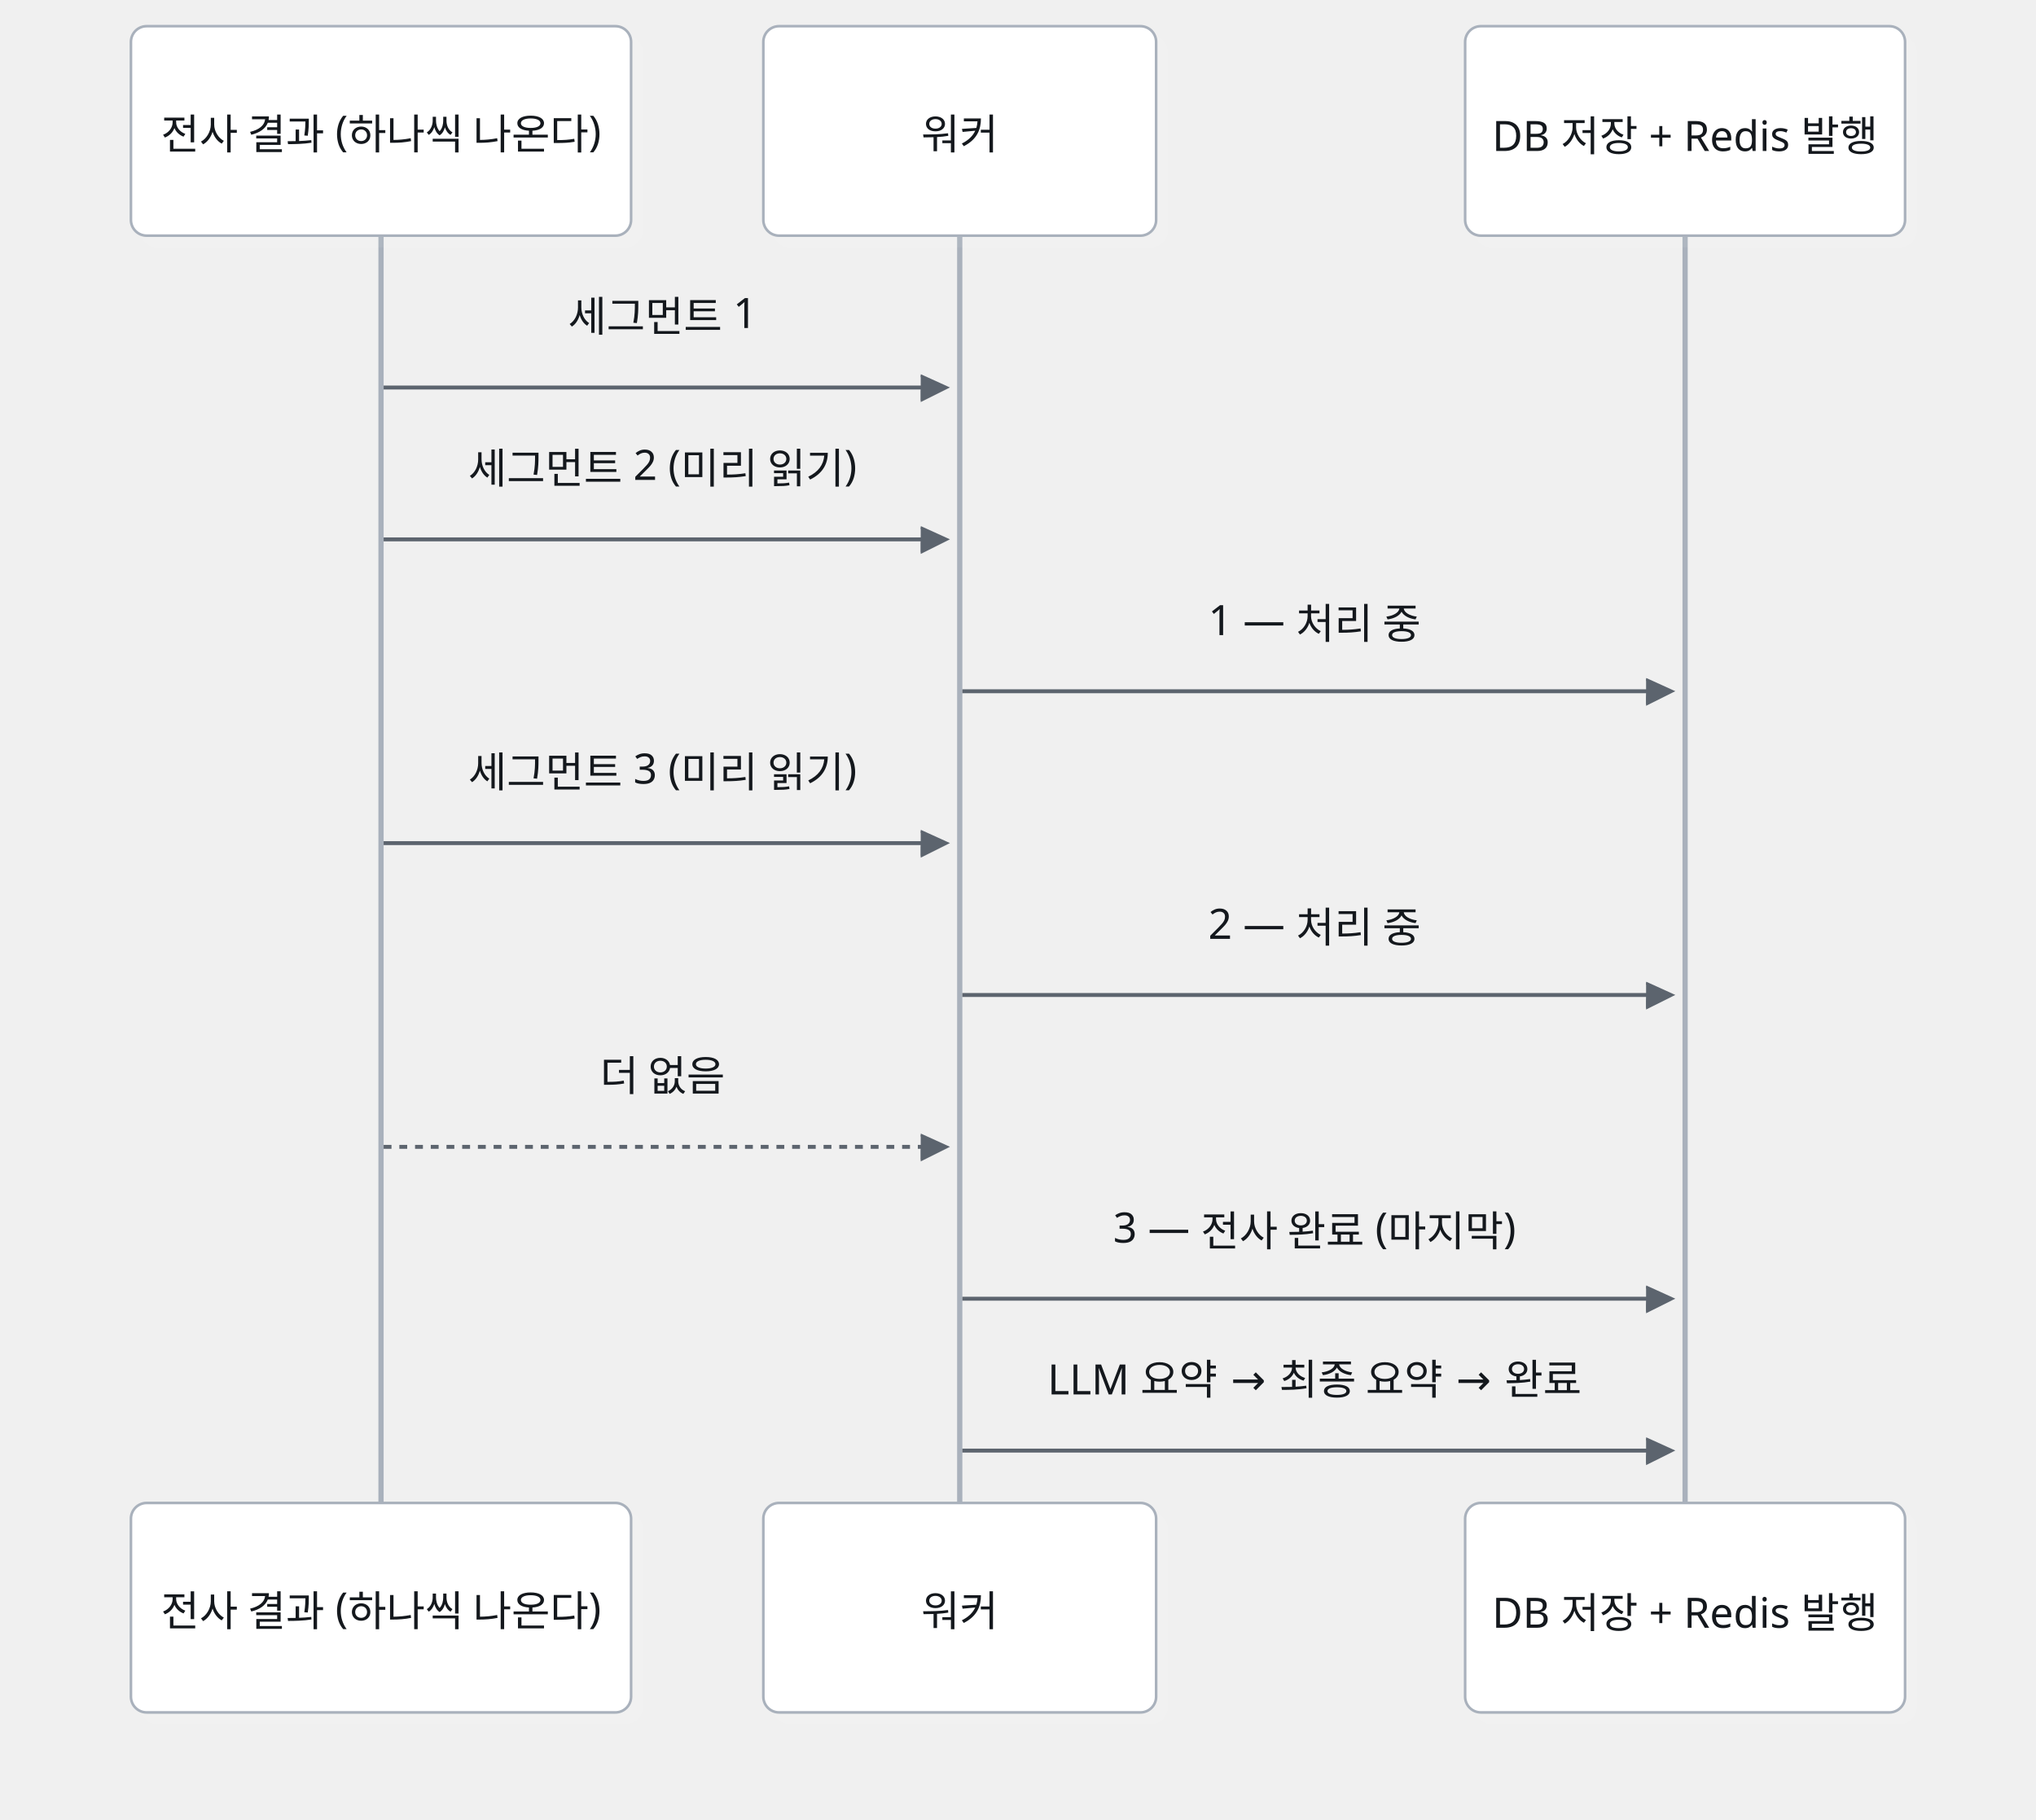
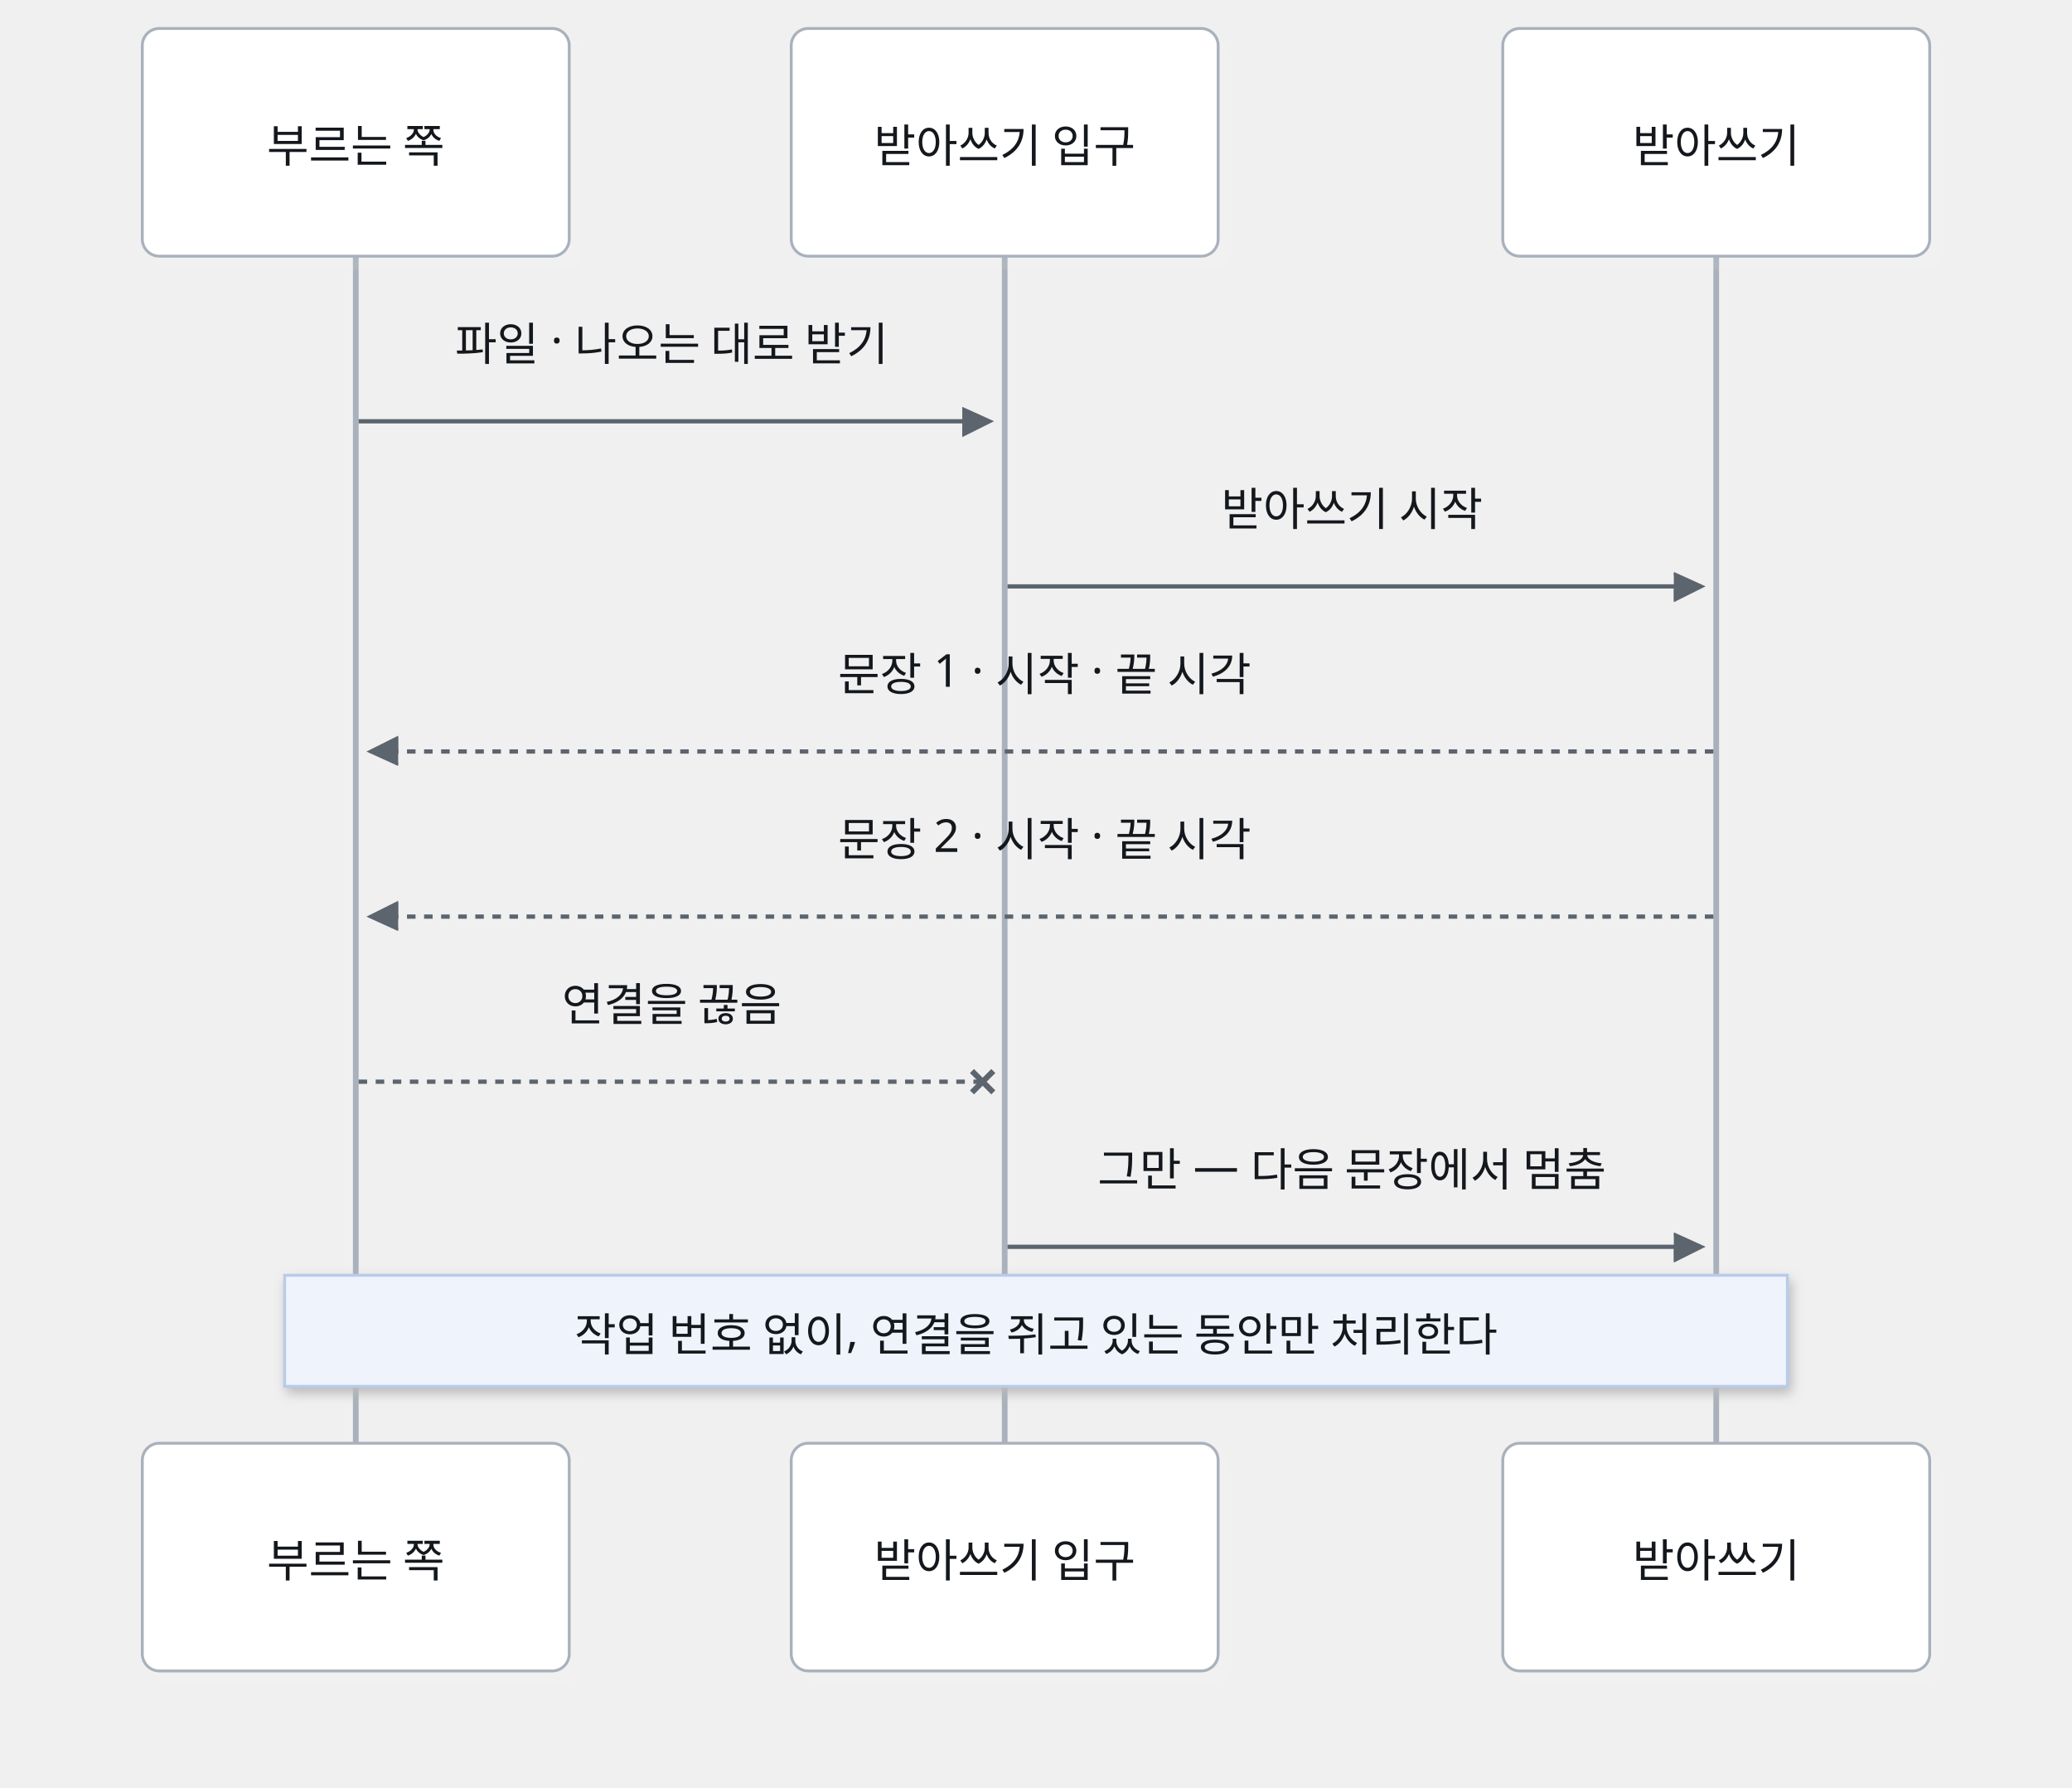
- <svg xmlns="http://www.w3.org/2000/svg" id="batch-transcription-diagram-2-default" width="100%" style="max-width: 777.5px; background-color: transparent;" viewBox="-50 -10 777.5 695" role="graphics-document document" aria-roledescription="sequence">
+ <svg xmlns="http://www.w3.org/2000/svg" id="batch-transcription-diagram-2-default" width="100%" style="max-width: 728px; background-color: transparent;" viewBox="-50 -10 728 628" role="graphics-document document" aria-roledescription="sequence">
  <g>
-     <rect x="509.5" y="564" fill="#eaeaea" stroke="#666" width="168" height="80" name="out" rx="6" ry="6" class="actor actor-bottom" data-look="neo" filter="url(#batch-transcription-diagram-2-default-drop-shadow)" />
-     <text x="593.5" y="604" dominant-baseline="central" alignment-baseline="central" class="actor actor-box" style="text-anchor: middle; font-size: 16px; font-weight: 400; font-family: Pretendard, &quot;Apple SD Gothic Neo&quot;, &quot;Malgun Gothic&quot;, &quot;Noto Sans KR&quot;, sans-serif;">
-       <tspan x="593.5" dy="0">DB 저장 + Redis 발행</tspan>
+     <rect x="478" y="497" fill="#eaeaea" stroke="#666" width="150" height="80" name="w" rx="6" ry="6" class="actor actor-bottom" data-look="neo" filter="url(#batch-transcription-diagram-2-default-drop-shadow)" />
+     <text x="553" y="537" dominant-baseline="central" alignment-baseline="central" class="actor actor-box" style="text-anchor: middle; font-size: 16px; font-weight: 400; font-family: Pretendard, &quot;Apple SD Gothic Neo&quot;, &quot;Malgun Gothic&quot;, &quot;Noto Sans KR&quot;, sans-serif;">
+       <tspan x="553" dy="0">받아쓰기</tspan>
    </text>
  </g>
  <g>
-     <rect x="241.5" y="564" fill="#eaeaea" stroke="#666" width="150" height="80" name="w" rx="6" ry="6" class="actor actor-bottom" data-look="neo" filter="url(#batch-transcription-diagram-2-default-drop-shadow)" />
-     <text x="316.5" y="604" dominant-baseline="central" alignment-baseline="central" class="actor actor-box" style="text-anchor: middle; font-size: 16px; font-weight: 400; font-family: Pretendard, &quot;Apple SD Gothic Neo&quot;, &quot;Malgun Gothic&quot;, &quot;Noto Sans KR&quot;, sans-serif;">
-       <tspan x="316.5" dy="0">워커</tspan>
+     <rect x="228" y="497" fill="#eaeaea" stroke="#666" width="150" height="80" name="e" rx="6" ry="6" class="actor actor-bottom" data-look="neo" filter="url(#batch-transcription-diagram-2-default-drop-shadow)" />
+     <text x="303" y="537" dominant-baseline="central" alignment-baseline="central" class="actor actor-box" style="text-anchor: middle; font-size: 16px; font-weight: 400; font-family: Pretendard, &quot;Apple SD Gothic Neo&quot;, &quot;Malgun Gothic&quot;, &quot;Noto Sans KR&quot;, sans-serif;">
+       <tspan x="303" dy="0">받아쓰기 입구</tspan>
    </text>
  </g>
  <g>
-     <rect x="0" y="564" fill="#eaeaea" stroke="#666" width="191" height="80" name="gen" rx="6" ry="6" class="actor actor-bottom" data-look="neo" filter="url(#batch-transcription-diagram-2-default-drop-shadow)" />
-     <text x="95.5" y="604" dominant-baseline="central" alignment-baseline="central" class="actor actor-box" style="text-anchor: middle; font-size: 16px; font-weight: 400; font-family: Pretendard, &quot;Apple SD Gothic Neo&quot;, &quot;Malgun Gothic&quot;, &quot;Noto Sans KR&quot;, sans-serif;">
-       <tspan x="95.5" dy="0">전사 결과 (하나씩 나온다)</tspan>
+     <rect x="0" y="497" fill="#eaeaea" stroke="#666" width="150" height="80" name="c" rx="6" ry="6" class="actor actor-bottom" data-look="neo" filter="url(#batch-transcription-diagram-2-default-drop-shadow)" />
+     <text x="75" y="537" dominant-baseline="central" alignment-baseline="central" class="actor actor-box" style="text-anchor: middle; font-size: 16px; font-weight: 400; font-family: Pretendard, &quot;Apple SD Gothic Neo&quot;, &quot;Malgun Gothic&quot;, &quot;Noto Sans KR&quot;, sans-serif;">
+       <tspan x="75" dy="0">부르는 쪽</tspan>
    </text>
  </g>
  <g>
-     <line id="actor2" x1="593.5" y1="80" x2="593.5" y2="564" class="actor-line 200" stroke-width="0.5px" stroke="#999" name="out" data-et="life-line" data-id="out" />
-     <g id="root-2" data-look="neo" data-et="participant" data-type="participant" data-id="out">
-       <rect x="509.5" y="0" fill="#eaeaea" stroke="#666" width="168" height="80" name="out" rx="6" ry="6" class="actor actor-top" data-look="neo" filter="url(#batch-transcription-diagram-2-default-drop-shadow)" />
-       <text x="593.5" y="40" dominant-baseline="central" alignment-baseline="central" class="actor actor-box" style="text-anchor: middle; font-size: 16px; font-weight: 400; font-family: Pretendard, &quot;Apple SD Gothic Neo&quot;, &quot;Malgun Gothic&quot;, &quot;Noto Sans KR&quot;, sans-serif;">
-         <tspan x="593.5" dy="0">DB 저장 + Redis 발행</tspan>
+     <line id="actor2" x1="553" y1="80" x2="553" y2="497" class="actor-line 200" stroke-width="0.5px" stroke="#999" name="w" data-et="life-line" data-id="w" />
+     <g id="root-2" data-look="neo" data-et="participant" data-type="participant" data-id="w">
+       <rect x="478" y="0" fill="#eaeaea" stroke="#666" width="150" height="80" name="w" rx="6" ry="6" class="actor actor-top" data-look="neo" filter="url(#batch-transcription-diagram-2-default-drop-shadow)" />
+       <text x="553" y="40" dominant-baseline="central" alignment-baseline="central" class="actor actor-box" style="text-anchor: middle; font-size: 16px; font-weight: 400; font-family: Pretendard, &quot;Apple SD Gothic Neo&quot;, &quot;Malgun Gothic&quot;, &quot;Noto Sans KR&quot;, sans-serif;">
+         <tspan x="553" dy="0">받아쓰기</tspan>
      </text>
    </g>
  </g>
  <g>
-     <line id="actor1" x1="316.5" y1="80" x2="316.5" y2="564" class="actor-line 200" stroke-width="0.5px" stroke="#999" name="w" data-et="life-line" data-id="w" />
-     <g id="root-1" data-look="neo" data-et="participant" data-type="participant" data-id="w">
-       <rect x="241.5" y="0" fill="#eaeaea" stroke="#666" width="150" height="80" name="w" rx="6" ry="6" class="actor actor-top" data-look="neo" filter="url(#batch-transcription-diagram-2-default-drop-shadow)" />
-       <text x="316.5" y="40" dominant-baseline="central" alignment-baseline="central" class="actor actor-box" style="text-anchor: middle; font-size: 16px; font-weight: 400; font-family: Pretendard, &quot;Apple SD Gothic Neo&quot;, &quot;Malgun Gothic&quot;, &quot;Noto Sans KR&quot;, sans-serif;">
-         <tspan x="316.5" dy="0">워커</tspan>
+     <line id="actor1" x1="303" y1="80" x2="303" y2="497" class="actor-line 200" stroke-width="0.5px" stroke="#999" name="e" data-et="life-line" data-id="e" />
+     <g id="root-1" data-look="neo" data-et="participant" data-type="participant" data-id="e">
+       <rect x="228" y="0" fill="#eaeaea" stroke="#666" width="150" height="80" name="e" rx="6" ry="6" class="actor actor-top" data-look="neo" filter="url(#batch-transcription-diagram-2-default-drop-shadow)" />
+       <text x="303" y="40" dominant-baseline="central" alignment-baseline="central" class="actor actor-box" style="text-anchor: middle; font-size: 16px; font-weight: 400; font-family: Pretendard, &quot;Apple SD Gothic Neo&quot;, &quot;Malgun Gothic&quot;, &quot;Noto Sans KR&quot;, sans-serif;">
+         <tspan x="303" dy="0">받아쓰기 입구</tspan>
      </text>
    </g>
  </g>
  <g>
-     <line id="actor0" x1="95.5" y1="80" x2="95.5" y2="564" class="actor-line 200" stroke-width="0.5px" stroke="#999" name="gen" data-et="life-line" data-id="gen" />
-     <g id="root-0" data-look="neo" data-et="participant" data-type="participant" data-id="gen">
-       <rect x="0" y="0" fill="#eaeaea" stroke="#666" width="191" height="80" name="gen" rx="6" ry="6" class="actor actor-top" data-look="neo" filter="url(#batch-transcription-diagram-2-default-drop-shadow)" />
-       <text x="95.5" y="40" dominant-baseline="central" alignment-baseline="central" class="actor actor-box" style="text-anchor: middle; font-size: 16px; font-weight: 400; font-family: Pretendard, &quot;Apple SD Gothic Neo&quot;, &quot;Malgun Gothic&quot;, &quot;Noto Sans KR&quot;, sans-serif;">
-         <tspan x="95.5" dy="0">전사 결과 (하나씩 나온다)</tspan>
+     <line id="actor0" x1="75" y1="80" x2="75" y2="497" class="actor-line 200" stroke-width="0.5px" stroke="#999" name="c" data-et="life-line" data-id="c" />
+     <g id="root-0" data-look="neo" data-et="participant" data-type="participant" data-id="c">
+       <rect x="0" y="0" fill="#eaeaea" stroke="#666" width="150" height="80" name="c" rx="6" ry="6" class="actor actor-top" data-look="neo" filter="url(#batch-transcription-diagram-2-default-drop-shadow)" />
+       <text x="75" y="40" dominant-baseline="central" alignment-baseline="central" class="actor actor-box" style="text-anchor: middle; font-size: 16px; font-weight: 400; font-family: Pretendard, &quot;Apple SD Gothic Neo&quot;, &quot;Malgun Gothic&quot;, &quot;Noto Sans KR&quot;, sans-serif;">
+         <tspan x="75" dy="0">부르는 쪽</tspan>
      </text>
    </g>
  </g>
  <style>#batch-transcription-diagram-2-default{font-family:Pretendard,'Apple SD Gothic Neo','Malgun Gothic','Noto Sans KR',sans-serif;font-size:16px;fill:#14181d;}@keyframes edge-animation-frame{from{stroke-dashoffset:0;}}@keyframes dash{to{stroke-dashoffset:0;}}#batch-transcription-diagram-2-default .edge-animation-slow{stroke-dasharray:9,5!important;stroke-dashoffset:900;animation:dash 50s linear infinite;stroke-linecap:round;}#batch-transcription-diagram-2-default .edge-animation-fast{stroke-dasharray:9,5!important;stroke-dashoffset:900;animation:dash 20s linear infinite;stroke-linecap:round;}#batch-transcription-diagram-2-default .error-icon{fill:#f6f7f9;}#batch-transcription-diagram-2-default .error-text{fill:#14181d;stroke:#14181d;}#batch-transcription-diagram-2-default .edge-thickness-normal{stroke-width:1px;}#batch-transcription-diagram-2-default .edge-thickness-thick{stroke-width:3.5px;}#batch-transcription-diagram-2-default .edge-pattern-solid{stroke-dasharray:0;}#batch-transcription-diagram-2-default .edge-thickness-invisible{stroke-width:0;fill:none;}#batch-transcription-diagram-2-default .edge-pattern-dashed{stroke-dasharray:3;}#batch-transcription-diagram-2-default .edge-pattern-dotted{stroke-dasharray:2;}#batch-transcription-diagram-2-default .marker{fill:#7d8592;stroke:#7d8592;}#batch-transcription-diagram-2-default .marker.cross{stroke:#7d8592;}#batch-transcription-diagram-2-default svg{font-family:Pretendard,'Apple SD Gothic Neo','Malgun Gothic','Noto Sans KR',sans-serif;font-size:16px;}#batch-transcription-diagram-2-default p{margin:0;}#batch-transcription-diagram-2-default .actor{stroke:#a9b1bc;fill:#ffffff;stroke-width:1;}#batch-transcription-diagram-2-default rect.actor.outer-path[data-look="neo"]{filter:drop-shadow( 1px 2px 2px rgba(185,185,185,1));}#batch-transcription-diagram-2-default rect.note[data-look="neo"]{stroke:#b9cbea;fill:#eef3fc;filter:drop-shadow( 1px 2px 2px rgba(185,185,185,1));}#batch-transcription-diagram-2-default text.actor&gt;tspan{fill:#14181d;stroke:none;}#batch-transcription-diagram-2-default .actor-line{stroke:#a9b1bc;}#batch-transcription-diagram-2-default .innerArc{stroke-width:1.5;stroke-dasharray:none;}#batch-transcription-diagram-2-default .messageLine0{stroke-width:1.5;stroke-dasharray:none;stroke:#5c646e;}#batch-transcription-diagram-2-default .messageLine1{stroke-width:1.5;stroke-dasharray:2,2;stroke:#5c646e;}#batch-transcription-diagram-2-default [id$="-arrowhead"] path{fill:#5c646e;stroke:#5c646e;}#batch-transcription-diagram-2-default .sequenceNumber{fill:#827a6d;}#batch-transcription-diagram-2-default [id$="-sequencenumber"]{fill:#5c646e;}#batch-transcription-diagram-2-default [id$="-crosshead"] path{fill:#5c646e;stroke:#5c646e;}#batch-transcription-diagram-2-default .messageText{fill:#14181d;stroke:none;}#batch-transcription-diagram-2-default .labelBox{stroke:#a9b1bc;fill:#f1f3f6;filter:drop-shadow( 1px 2px 2px rgba(185,185,185,1));}#batch-transcription-diagram-2-default .labelText,#batch-transcription-diagram-2-default .labelText&gt;tspan{fill:#14181d;stroke:none;}#batch-transcription-diagram-2-default .loopText,#batch-transcription-diagram-2-default .loopText&gt;tspan{fill:#14181d;stroke:none;}#batch-transcription-diagram-2-default .sectionTitle,#batch-transcription-diagram-2-default .sectionTitle&gt;tspan{fill:#14181d;stroke:none;}#batch-transcription-diagram-2-default .loopLine{stroke-width:2px;stroke-dasharray:2,2;stroke:#a9b1bc;fill:#a9b1bc;}#batch-transcription-diagram-2-default .note{stroke:#b9cbea;fill:#eef3fc;}#batch-transcription-diagram-2-default .noteText,#batch-transcription-diagram-2-default .noteText&gt;tspan{fill:#14181d;stroke:none;}#batch-transcription-diagram-2-default .activation0{fill:#f1f3f6;stroke:#a9b1bc;}#batch-transcription-diagram-2-default .activation1{fill:#f1f3f6;stroke:#a9b1bc;}#batch-transcription-diagram-2-default .activation2{fill:#f1f3f6;stroke:#a9b1bc;}#batch-transcription-diagram-2-default .actorPopupMenu{position:absolute;}#batch-transcription-diagram-2-default .actorPopupMenuPanel{position:absolute;fill:#ffffff;box-shadow:0px 8px 16px 0px rgba(0,0,0,0.2);filter:drop-shadow(3px 5px 2px rgb(0 0 0 / 0.4));}#batch-transcription-diagram-2-default .actor-man circle,#batch-transcription-diagram-2-default line{fill:#ffffff;stroke-width:2px;}#batch-transcription-diagram-2-default g rect.rect{filter:drop-shadow( 1px 2px 2px rgba(185,185,185,1));stroke:#a9b1bc;}#batch-transcription-diagram-2-default .node .neo-node{stroke:#a9b1bc;}#batch-transcription-diagram-2-default [data-look="neo"].node rect,#batch-transcription-diagram-2-default [data-look="neo"].cluster rect,#batch-transcription-diagram-2-default [data-look="neo"].node polygon{stroke:#a9b1bc;filter:drop-shadow( 1px 2px 2px rgba(185,185,185,1));}#batch-transcription-diagram-2-default [data-look="neo"].swimlane.cluster rect{filter:none;}#batch-transcription-diagram-2-default [data-look="neo"].node path{stroke:#a9b1bc;stroke-width:1px;}#batch-transcription-diagram-2-default [data-look="neo"].node .outer-path{filter:drop-shadow( 1px 2px 2px rgba(185,185,185,1));}#batch-transcription-diagram-2-default [data-look="neo"].node .neo-line path{stroke:#a9b1bc;filter:none;}#batch-transcription-diagram-2-default [data-look="neo"].node circle{stroke:#a9b1bc;filter:drop-shadow( 1px 2px 2px rgba(185,185,185,1));}#batch-transcription-diagram-2-default [data-look="neo"].node circle .state-start{fill:#000000;}#batch-transcription-diagram-2-default [data-look="neo"].icon-shape .icon{fill:#a9b1bc;filter:drop-shadow( 1px 2px 2px rgba(185,185,185,1));}#batch-transcription-diagram-2-default [data-look="neo"].icon-shape .icon-neo path{stroke:#a9b1bc;filter:drop-shadow( 1px 2px 2px rgba(185,185,185,1));}#batch-transcription-diagram-2-default .edgeLabel rect,#batch-transcription-diagram-2-default .edgeLabel .label rect{opacity:1;}#batch-transcription-diagram-2-default :root{--mermaid-font-family:Pretendard,'Apple SD Gothic Neo','Malgun Gothic','Noto Sans KR',sans-serif;}</style>
  <g />
  <defs>
    <symbol id="batch-transcription-diagram-2-default-computer" width="24" height="24">
      <path transform="scale(.5)" d="M2 2v13h20v-13h-20zm18 11h-16v-9h16v9zm-10.228 6l.466-1h3.524l.467 1h-4.457zm14.228 3h-24l2-6h2.104l-1.33 4h18.45l-1.297-4h2.073l2 6zm-5-10h-14v-7h14v7z" />
    </symbol>
  </defs>
  <defs>
    <symbol id="batch-transcription-diagram-2-default-database" fill-rule="evenodd" clip-rule="evenodd">
      <path transform="scale(.5)" d="M12.258.001l.256.004.255.005.253.008.251.01.249.012.247.015.246.016.242.019.241.02.239.023.236.024.233.027.231.028.229.031.225.032.223.034.22.036.217.038.214.04.211.041.208.043.205.045.201.046.198.048.194.05.191.051.187.053.183.054.18.056.175.057.172.059.168.06.163.061.16.063.155.064.15.066.074.033.073.033.071.034.07.034.069.035.068.035.067.035.066.035.064.036.064.036.062.036.06.036.06.037.058.037.058.037.055.038.055.038.053.038.052.038.051.039.05.039.048.039.047.039.045.04.044.04.043.04.041.04.04.041.039.041.037.041.036.041.034.041.033.042.032.042.03.042.029.042.027.042.026.043.024.043.023.043.021.043.02.043.018.044.017.043.015.044.013.044.012.044.011.045.009.044.007.045.006.045.004.045.002.045.001.045v17l-.001.045-.002.045-.004.045-.006.045-.007.045-.009.044-.011.045-.012.044-.013.044-.015.044-.017.043-.018.044-.02.043-.021.043-.023.043-.024.043-.026.043-.027.042-.029.042-.03.042-.032.042-.033.042-.034.041-.036.041-.037.041-.039.041-.04.041-.041.04-.043.04-.044.04-.045.04-.047.039-.048.039-.05.039-.051.039-.052.038-.053.038-.055.038-.055.038-.058.037-.058.037-.06.037-.06.036-.062.036-.064.036-.064.036-.066.035-.067.035-.068.035-.069.035-.07.034-.071.034-.073.033-.074.033-.15.066-.155.064-.16.063-.163.061-.168.06-.172.059-.175.057-.18.056-.183.054-.187.053-.191.051-.194.05-.198.048-.201.046-.205.045-.208.043-.211.041-.214.04-.217.038-.22.036-.223.034-.225.032-.229.031-.231.028-.233.027-.236.024-.239.023-.241.02-.242.019-.246.016-.247.015-.249.012-.251.01-.253.008-.255.005-.256.004-.258.001-.258-.001-.256-.004-.255-.005-.253-.008-.251-.01-.249-.012-.247-.015-.245-.016-.243-.019-.241-.02-.238-.023-.236-.024-.234-.027-.231-.028-.228-.031-.226-.032-.223-.034-.22-.036-.217-.038-.214-.04-.211-.041-.208-.043-.204-.045-.201-.046-.198-.048-.195-.05-.19-.051-.187-.053-.184-.054-.179-.056-.176-.057-.172-.059-.167-.06-.164-.061-.159-.063-.155-.064-.151-.066-.074-.033-.072-.033-.072-.034-.07-.034-.069-.035-.068-.035-.067-.035-.066-.035-.064-.036-.063-.036-.062-.036-.061-.036-.06-.037-.058-.037-.057-.037-.056-.038-.055-.038-.053-.038-.052-.038-.051-.039-.049-.039-.049-.039-.046-.039-.046-.04-.044-.04-.043-.04-.041-.04-.04-.041-.039-.041-.037-.041-.036-.041-.034-.041-.033-.042-.032-.042-.03-.042-.029-.042-.027-.042-.026-.043-.024-.043-.023-.043-.021-.043-.02-.043-.018-.044-.017-.043-.015-.044-.013-.044-.012-.044-.011-.045-.009-.044-.007-.045-.006-.045-.004-.045-.002-.045-.001-.045v-17l.001-.045.002-.045.004-.045.006-.045.007-.045.009-.044.011-.045.012-.044.013-.044.015-.044.017-.043.018-.044.02-.043.021-.043.023-.043.024-.043.026-.043.027-.042.029-.042.03-.042.032-.042.033-.042.034-.041.036-.041.037-.041.039-.041.04-.041.041-.04.043-.04.044-.04.046-.04.046-.039.049-.039.049-.039.051-.039.052-.038.053-.038.055-.038.056-.038.057-.037.058-.037.06-.037.061-.036.062-.036.063-.036.064-.036.066-.035.067-.035.068-.035.069-.035.07-.034.072-.034.072-.033.074-.033.151-.066.155-.064.159-.063.164-.061.167-.06.172-.059.176-.057.179-.056.184-.054.187-.053.19-.051.195-.05.198-.048.201-.046.204-.045.208-.043.211-.041.214-.04.217-.038.22-.036.223-.034.226-.032.228-.031.231-.028.234-.027.236-.024.238-.023.241-.02.243-.019.245-.016.247-.015.249-.012.251-.01.253-.008.255-.005.256-.004.258-.001.258.001zm-9.258 20.499v.01l.001.021.003.021.004.022.005.021.006.022.007.022.009.023.01.022.011.023.012.023.013.023.015.023.016.024.017.023.018.024.019.024.021.024.022.025.023.024.024.025.052.049.056.05.061.051.066.051.07.051.075.051.079.052.084.052.088.052.092.052.097.052.102.051.105.052.11.052.114.051.119.051.123.051.127.05.131.05.135.05.139.048.144.049.147.047.152.047.155.047.16.045.163.045.167.043.171.043.176.041.178.041.183.039.187.039.19.037.194.035.197.035.202.033.204.031.209.03.212.029.216.027.219.025.222.024.226.021.23.02.233.018.236.016.24.015.243.012.246.01.249.008.253.005.256.004.259.001.26-.001.257-.004.254-.005.25-.008.247-.011.244-.012.241-.014.237-.016.233-.018.231-.021.226-.021.224-.024.22-.026.216-.027.212-.028.21-.031.205-.031.202-.034.198-.034.194-.036.191-.037.187-.039.183-.04.179-.04.175-.042.172-.043.168-.044.163-.045.16-.046.155-.046.152-.047.148-.048.143-.049.139-.049.136-.05.131-.05.126-.05.123-.051.118-.052.114-.051.11-.052.106-.052.101-.052.096-.052.092-.052.088-.053.083-.051.079-.052.074-.052.07-.051.065-.051.06-.051.056-.05.051-.05.023-.024.023-.025.021-.024.02-.024.019-.024.018-.024.017-.024.015-.023.014-.024.013-.023.012-.023.01-.023.01-.022.008-.022.006-.022.006-.022.004-.022.004-.021.001-.021.001-.021v-4.127l-.077.055-.08.053-.083.054-.085.053-.087.052-.09.052-.093.051-.095.05-.097.05-.1.049-.102.049-.105.048-.106.047-.109.047-.111.046-.114.045-.115.045-.118.044-.12.043-.122.042-.124.042-.126.041-.128.04-.13.04-.132.038-.134.038-.135.037-.138.037-.139.035-.142.035-.143.034-.144.033-.147.032-.148.031-.15.03-.151.03-.153.029-.154.027-.156.027-.158.026-.159.025-.161.024-.162.023-.163.022-.165.021-.166.02-.167.019-.169.018-.169.017-.171.016-.173.015-.173.014-.175.013-.175.012-.177.011-.178.01-.179.008-.179.008-.181.006-.182.005-.182.004-.184.003-.184.002h-.37l-.184-.002-.184-.003-.182-.004-.182-.005-.181-.006-.179-.008-.179-.008-.178-.01-.176-.011-.176-.012-.175-.013-.173-.014-.172-.015-.171-.016-.17-.017-.169-.018-.167-.019-.166-.02-.165-.021-.163-.022-.162-.023-.161-.024-.159-.025-.157-.026-.156-.027-.155-.027-.153-.029-.151-.03-.15-.03-.148-.031-.146-.032-.145-.033-.143-.034-.141-.035-.14-.035-.137-.037-.136-.037-.134-.038-.132-.038-.13-.04-.128-.04-.126-.041-.124-.042-.122-.042-.12-.044-.117-.043-.116-.045-.113-.045-.112-.046-.109-.047-.106-.047-.105-.048-.102-.049-.1-.049-.097-.05-.095-.05-.093-.052-.09-.051-.087-.052-.085-.053-.083-.054-.08-.054-.077-.054v4.127zm0-5.654v.011l.001.021.003.021.004.021.005.022.006.022.007.022.009.022.01.022.011.023.012.023.013.023.015.024.016.023.017.024.018.024.019.024.021.024.022.024.023.025.024.024.052.05.056.05.061.05.066.051.07.051.075.052.079.051.084.052.088.052.092.052.097.052.102.052.105.052.11.051.114.051.119.052.123.05.127.051.131.05.135.049.139.049.144.048.147.048.152.047.155.046.16.045.163.045.167.044.171.042.176.042.178.04.183.04.187.038.19.037.194.036.197.034.202.033.204.032.209.03.212.028.216.027.219.025.222.024.226.022.23.02.233.018.236.016.24.014.243.012.246.01.249.008.253.006.256.003.259.001.26-.001.257-.003.254-.006.25-.008.247-.01.244-.012.241-.015.237-.016.233-.018.231-.02.226-.022.224-.024.22-.025.216-.027.212-.029.21-.03.205-.032.202-.033.198-.035.194-.036.191-.037.187-.039.183-.039.179-.041.175-.042.172-.043.168-.044.163-.045.16-.045.155-.047.152-.047.148-.048.143-.048.139-.05.136-.049.131-.05.126-.051.123-.051.118-.051.114-.052.11-.052.106-.052.101-.052.096-.052.092-.052.088-.052.083-.052.079-.052.074-.051.07-.052.065-.051.06-.05.056-.051.051-.049.023-.025.023-.024.021-.025.02-.024.019-.024.018-.024.017-.024.015-.023.014-.023.013-.024.012-.022.01-.023.01-.023.008-.022.006-.022.006-.022.004-.021.004-.022.001-.021.001-.021v-4.139l-.077.054-.08.054-.083.054-.085.052-.087.053-.09.051-.093.051-.095.051-.097.05-.1.049-.102.049-.105.048-.106.047-.109.047-.111.046-.114.045-.115.044-.118.044-.12.044-.122.042-.124.042-.126.041-.128.04-.13.039-.132.039-.134.038-.135.037-.138.036-.139.036-.142.035-.143.033-.144.033-.147.033-.148.031-.15.03-.151.03-.153.028-.154.028-.156.027-.158.026-.159.025-.161.024-.162.023-.163.022-.165.021-.166.02-.167.019-.169.018-.169.017-.171.016-.173.015-.173.014-.175.013-.175.012-.177.011-.178.009-.179.009-.179.007-.181.007-.182.005-.182.004-.184.003-.184.002h-.37l-.184-.002-.184-.003-.182-.004-.182-.005-.181-.007-.179-.007-.179-.009-.178-.009-.176-.011-.176-.012-.175-.013-.173-.014-.172-.015-.171-.016-.17-.017-.169-.018-.167-.019-.166-.02-.165-.021-.163-.022-.162-.023-.161-.024-.159-.025-.157-.026-.156-.027-.155-.028-.153-.028-.151-.03-.15-.03-.148-.031-.146-.033-.145-.033-.143-.033-.141-.035-.14-.036-.137-.036-.136-.037-.134-.038-.132-.039-.13-.039-.128-.04-.126-.041-.124-.042-.122-.043-.12-.043-.117-.044-.116-.044-.113-.046-.112-.046-.109-.046-.106-.047-.105-.048-.102-.049-.1-.049-.097-.05-.095-.051-.093-.051-.09-.051-.087-.053-.085-.052-.083-.054-.08-.054-.077-.054v4.139zm0-5.666v.011l.001.02.003.022.004.021.005.022.006.021.007.022.009.023.01.022.011.023.012.023.013.023.015.023.016.024.017.024.018.023.019.024.021.025.022.024.023.024.024.025.052.05.056.05.061.05.066.051.07.051.075.052.079.051.084.052.088.052.092.052.097.052.102.052.105.051.11.052.114.051.119.051.123.051.127.05.131.05.135.05.139.049.144.048.147.048.152.047.155.046.16.045.163.045.167.043.171.043.176.042.178.04.183.04.187.038.19.037.194.036.197.034.202.033.204.032.209.03.212.028.216.027.219.025.222.024.226.021.23.02.233.018.236.017.24.014.243.012.246.01.249.008.253.006.256.003.259.001.26-.001.257-.003.254-.006.25-.008.247-.01.244-.013.241-.014.237-.016.233-.018.231-.02.226-.022.224-.024.22-.025.216-.027.212-.029.21-.03.205-.032.202-.033.198-.035.194-.036.191-.037.187-.039.183-.039.179-.041.175-.042.172-.043.168-.044.163-.045.16-.045.155-.047.152-.047.148-.048.143-.049.139-.049.136-.049.131-.051.126-.05.123-.051.118-.052.114-.051.11-.052.106-.052.101-.052.096-.052.092-.052.088-.052.083-.052.079-.052.074-.052.07-.051.065-.051.06-.051.056-.05.051-.049.023-.025.023-.025.021-.024.02-.024.019-.024.018-.024.017-.024.015-.023.014-.024.013-.023.012-.023.01-.022.01-.023.008-.022.006-.022.006-.022.004-.022.004-.021.001-.021.001-.021v-4.153l-.077.054-.08.054-.083.053-.085.053-.087.053-.09.051-.093.051-.095.051-.097.05-.1.049-.102.048-.105.048-.106.048-.109.046-.111.046-.114.046-.115.044-.118.044-.12.043-.122.043-.124.042-.126.041-.128.04-.13.039-.132.039-.134.038-.135.037-.138.036-.139.036-.142.034-.143.034-.144.033-.147.032-.148.032-.15.03-.151.03-.153.028-.154.028-.156.027-.158.026-.159.024-.161.024-.162.023-.163.023-.165.021-.166.02-.167.019-.169.018-.169.017-.171.016-.173.015-.173.014-.175.013-.175.012-.177.01-.178.01-.179.009-.179.007-.181.006-.182.006-.182.004-.184.003-.184.001-.185.001-.185-.001-.184-.001-.184-.003-.182-.004-.182-.006-.181-.006-.179-.007-.179-.009-.178-.01-.176-.01-.176-.012-.175-.013-.173-.014-.172-.015-.171-.016-.17-.017-.169-.018-.167-.019-.166-.02-.165-.021-.163-.023-.162-.023-.161-.024-.159-.024-.157-.026-.156-.027-.155-.028-.153-.028-.151-.03-.15-.03-.148-.032-.146-.032-.145-.033-.143-.034-.141-.034-.14-.036-.137-.036-.136-.037-.134-.038-.132-.039-.13-.039-.128-.041-.126-.041-.124-.041-.122-.043-.12-.043-.117-.044-.116-.044-.113-.046-.112-.046-.109-.046-.106-.048-.105-.048-.102-.048-.1-.05-.097-.049-.095-.051-.093-.051-.09-.052-.087-.052-.085-.053-.083-.053-.08-.054-.077-.054v4.153zm8.74-8.179l-.257.004-.254.005-.25.008-.247.011-.244.012-.241.014-.237.016-.233.018-.231.021-.226.022-.224.023-.22.026-.216.027-.212.028-.21.031-.205.032-.202.033-.198.034-.194.036-.191.038-.187.038-.183.04-.179.041-.175.042-.172.043-.168.043-.163.045-.16.046-.155.046-.152.048-.148.048-.143.048-.139.049-.136.05-.131.05-.126.051-.123.051-.118.051-.114.052-.11.052-.106.052-.101.052-.096.052-.092.052-.088.052-.083.052-.079.052-.074.051-.07.052-.065.051-.06.05-.056.05-.051.05-.023.025-.023.024-.021.024-.02.025-.019.024-.018.024-.017.023-.015.024-.014.023-.013.023-.012.023-.01.023-.01.022-.008.022-.006.023-.006.021-.004.022-.004.021-.001.021-.001.021.001.021.001.021.004.021.004.022.006.021.006.023.008.022.01.022.01.023.012.023.013.023.014.023.015.024.017.023.018.024.019.024.02.025.021.024.023.024.023.025.051.05.056.05.06.05.065.051.07.052.074.051.079.052.083.052.088.052.092.052.096.052.101.052.106.052.11.052.114.052.118.051.123.051.126.051.131.05.136.05.139.049.143.048.148.048.152.048.155.046.16.046.163.045.168.043.172.043.175.042.179.041.183.04.187.038.191.038.194.036.198.034.202.033.205.032.21.031.212.028.216.027.22.026.224.023.226.022.231.021.233.018.237.016.241.014.244.012.247.011.25.008.254.005.257.004.26.001.26-.001.257-.004.254-.005.25-.008.247-.011.244-.012.241-.014.237-.016.233-.018.231-.021.226-.022.224-.023.22-.026.216-.027.212-.028.21-.031.205-.032.202-.033.198-.034.194-.036.191-.038.187-.038.183-.04.179-.041.175-.042.172-.043.168-.043.163-.045.16-.046.155-.046.152-.048.148-.048.143-.048.139-.049.136-.05.131-.05.126-.051.123-.051.118-.051.114-.052.11-.052.106-.052.101-.052.096-.052.092-.052.088-.052.083-.052.079-.052.074-.051.07-.052.065-.051.06-.05.056-.05.051-.05.023-.025.023-.024.021-.024.02-.025.019-.024.018-.024.017-.023.015-.024.014-.023.013-.023.012-.023.01-.023.01-.022.008-.022.006-.023.006-.021.004-.022.004-.021.001-.021.001-.021-.001-.021-.001-.021-.004-.021-.004-.022-.006-.021-.006-.023-.008-.022-.01-.022-.01-.023-.012-.023-.013-.023-.014-.023-.015-.024-.017-.023-.018-.024-.019-.024-.02-.025-.021-.024-.023-.024-.023-.025-.051-.05-.056-.05-.06-.05-.065-.051-.07-.052-.074-.051-.079-.052-.083-.052-.088-.052-.092-.052-.096-.052-.101-.052-.106-.052-.11-.052-.114-.052-.118-.051-.123-.051-.126-.051-.131-.05-.136-.05-.139-.049-.143-.048-.148-.048-.152-.048-.155-.046-.16-.046-.163-.045-.168-.043-.172-.043-.175-.042-.179-.041-.183-.04-.187-.038-.191-.038-.194-.036-.198-.034-.202-.033-.205-.032-.21-.031-.212-.028-.216-.027-.22-.026-.224-.023-.226-.022-.231-.021-.233-.018-.237-.016-.241-.014-.244-.012-.247-.011-.25-.008-.254-.005-.257-.004-.26-.001-.26.001z" />
    </symbol>
  </defs>
  <defs>
    <symbol id="batch-transcription-diagram-2-default-clock" width="24" height="24">
      <path transform="scale(.5)" d="M12 2c5.514 0 10 4.486 10 10s-4.486 10-10 10-10-4.486-10-10 4.486-10 10-10zm0-2c-6.627 0-12 5.373-12 12s5.373 12 12 12 12-5.373 12-12-5.373-12-12-12zm5.848 12.459c.202.038.202.333.001.372-1.907.361-6.045 1.111-6.547 1.111-.719 0-1.301-.582-1.301-1.301 0-.512.77-5.447 1.125-7.445.034-.192.312-.181.343.014l.985 6.238 5.394 1.011z" />
    </symbol>
  </defs>
  <defs>
    <marker id="batch-transcription-diagram-2-default-arrowhead" refX="7.9" refY="5" markerUnits="userSpaceOnUse" markerWidth="12" markerHeight="12" orient="auto-start-reverse">
      <path d="M -1 0 L 10 5 L 0 10 z" />
    </marker>
  </defs>
  <defs>
    <marker id="batch-transcription-diagram-2-default-crosshead" markerWidth="15" markerHeight="8" orient="auto" refX="4" refY="4.5">
      <path fill="none" stroke="#000000" stroke-width="1pt" d="M 1,2 L 6,7 M 6,2 L 1,7" style="stroke-dasharray: 0, 0;" />
    </marker>
  </defs>
  <defs>
    <marker id="batch-transcription-diagram-2-default-filled-head" refX="15.5" refY="7" markerWidth="20" markerHeight="28" orient="auto">
      <path d="M 18,7 L9,13 L14,7 L9,1 Z" />
    </marker>
  </defs>
  <defs>
    <marker id="batch-transcription-diagram-2-default-sequencenumber" refX="15" refY="15" markerWidth="60" markerHeight="40" orient="auto">
      <circle cx="15" cy="15" r="6" />
    </marker>
  </defs>
  <defs>
    <marker id="batch-transcription-diagram-2-default-solidTopArrowHead" refX="7.9" refY="7.25" markerUnits="userSpaceOnUse" markerWidth="12" markerHeight="12" orient="auto-start-reverse">
      <path d="M 0 0 L 10 8 L 0 8 z" />
    </marker>
  </defs>
  <defs>
    <marker id="batch-transcription-diagram-2-default-solidBottomArrowHead" refX="7.9" refY="0.75" markerUnits="userSpaceOnUse" markerWidth="12" markerHeight="12" orient="auto-start-reverse">
      <path d="M 0 0 L 10 0 L 0 8 z" />
    </marker>
  </defs>
  <defs>
    <marker id="batch-transcription-diagram-2-default-stickTopArrowHead" refX="7.5" refY="7" markerUnits="userSpaceOnUse" markerWidth="12" markerHeight="12" orient="auto-start-reverse">
      <path d="M 0 0 L 7 7" stroke="black" stroke-width="1.5" fill="none" />
    </marker>
  </defs>
  <defs>
    <marker id="batch-transcription-diagram-2-default-stickBottomArrowHead" refX="7.5" refY="0" markerUnits="userSpaceOnUse" markerWidth="12" markerHeight="12" orient="auto-start-reverse">
      <path d="M 0 7 L 7 0" stroke="black" stroke-width="1.5" fill="none" />
    </marker>
  </defs>
  <defs>
    <filter id="batch-transcription-diagram-2-default-drop-shadow" height="130%" width="130%">
      <feDropShadow dx="4" dy="4" stdDeviation="0" flood-opacity="0.06" flood-color="#FFFFFF" />
    </filter>
  </defs>
-   <text x="203" y="95" text-anchor="middle" dominant-baseline="middle" alignment-baseline="middle" class="messageText" dy="1em" style="font-family: Pretendard, &quot;Apple SD Gothic Neo&quot;, &quot;Malgun Gothic&quot;, &quot;Noto Sans KR&quot;, sans-serif; font-size: 16px; font-weight: 400;">세그먼트 1</text>
-   <line x1="96.5" y1="138" x2="309.5" y2="138" class="messageLine0" data-et="message" data-id="i0" data-from="gen" data-to="w" stroke-width="2" stroke="none" marker-end="url(#batch-transcription-diagram-2-default-arrowhead)" style="fill: none;" />
-   <text x="203" y="153" text-anchor="middle" dominant-baseline="middle" alignment-baseline="middle" class="messageText" dy="1em" style="font-family: Pretendard, &quot;Apple SD Gothic Neo&quot;, &quot;Malgun Gothic&quot;, &quot;Noto Sans KR&quot;, sans-serif; font-size: 16px; font-weight: 400;">세그먼트 2 (미리 읽기)</text>
-   <line x1="96.5" y1="196" x2="309.5" y2="196" class="messageLine0" data-et="message" data-id="i1" data-from="gen" data-to="w" stroke-width="2" stroke="none" marker-end="url(#batch-transcription-diagram-2-default-arrowhead)" style="fill: none;" />
-   <text x="452" y="211" text-anchor="middle" dominant-baseline="middle" alignment-baseline="middle" class="messageText" dy="1em" style="font-family: Pretendard, &quot;Apple SD Gothic Neo&quot;, &quot;Malgun Gothic&quot;, &quot;Noto Sans KR&quot;, sans-serif; font-size: 16px; font-weight: 400;">1 — 처리 중</text>
-   <line x1="317.5" y1="254" x2="586.5" y2="254" class="messageLine0" data-et="message" data-id="i2" data-from="w" data-to="out" stroke-width="2" stroke="none" marker-end="url(#batch-transcription-diagram-2-default-arrowhead)" style="fill: none;" />
-   <text x="203" y="269" text-anchor="middle" dominant-baseline="middle" alignment-baseline="middle" class="messageText" dy="1em" style="font-family: Pretendard, &quot;Apple SD Gothic Neo&quot;, &quot;Malgun Gothic&quot;, &quot;Noto Sans KR&quot;, sans-serif; font-size: 16px; font-weight: 400;">세그먼트 3 (미리 읽기)</text>
-   <line x1="96.5" y1="312" x2="309.5" y2="312" class="messageLine0" data-et="message" data-id="i3" data-from="gen" data-to="w" stroke-width="2" stroke="none" marker-end="url(#batch-transcription-diagram-2-default-arrowhead)" style="fill: none;" />
-   <text x="452" y="327" text-anchor="middle" dominant-baseline="middle" alignment-baseline="middle" class="messageText" dy="1em" style="font-family: Pretendard, &quot;Apple SD Gothic Neo&quot;, &quot;Malgun Gothic&quot;, &quot;Noto Sans KR&quot;, sans-serif; font-size: 16px; font-weight: 400;">2 — 처리 중</text>
-   <line x1="317.5" y1="370" x2="586.5" y2="370" class="messageLine0" data-et="message" data-id="i4" data-from="w" data-to="out" stroke-width="2" stroke="none" marker-end="url(#batch-transcription-diagram-2-default-arrowhead)" style="fill: none;" />
-   <text x="203" y="385" text-anchor="middle" dominant-baseline="middle" alignment-baseline="middle" class="messageText" dy="1em" style="font-family: Pretendard, &quot;Apple SD Gothic Neo&quot;, &quot;Malgun Gothic&quot;, &quot;Noto Sans KR&quot;, sans-serif; font-size: 16px; font-weight: 400;">더 없음</text>
-   <line x1="96.5" y1="428" x2="309.5" y2="428" class="messageLine1" data-et="message" data-id="i5" data-from="gen" data-to="w" stroke-width="2" stroke="none" marker-end="url(#batch-transcription-diagram-2-default-arrowhead)" style="stroke-dasharray: 3, 3; fill: none;" />
-   <text x="452" y="443" text-anchor="middle" dominant-baseline="middle" alignment-baseline="middle" class="messageText" dy="1em" style="font-family: Pretendard, &quot;Apple SD Gothic Neo&quot;, &quot;Malgun Gothic&quot;, &quot;Noto Sans KR&quot;, sans-serif; font-size: 16px; font-weight: 400;">3 — 전사 완료 (마지막)</text>
-   <line x1="317.5" y1="486" x2="586.5" y2="486" class="messageLine0" data-et="message" data-id="i6" data-from="w" data-to="out" stroke-width="2" stroke="none" marker-end="url(#batch-transcription-diagram-2-default-arrowhead)" style="fill: none;" />
-   <text x="452" y="501" text-anchor="middle" dominant-baseline="middle" alignment-baseline="middle" class="messageText" dy="1em" style="font-family: Pretendard, &quot;Apple SD Gothic Neo&quot;, &quot;Malgun Gothic&quot;, &quot;Noto Sans KR&quot;, sans-serif; font-size: 16px; font-weight: 400;">LLM 요약 → 최종 요약 → 완료</text>
-   <line x1="317.5" y1="544" x2="586.5" y2="544" class="messageLine0" data-et="message" data-id="i7" data-from="w" data-to="out" stroke-width="2" stroke="none" marker-end="url(#batch-transcription-diagram-2-default-arrowhead)" style="fill: none;" />
+   <g data-et="note" data-id="i6">
+     <rect x="50" y="438" fill="#EDF2AE" stroke="#666" width="528" height="39" class="note" data-look="neo" />
+     <text x="314" y="443" text-anchor="middle" dominant-baseline="middle" alignment-baseline="middle" class="noteText" dy="1em" style="font-family: Pretendard, &quot;Apple SD Gothic Neo&quot;, &quot;Malgun Gothic&quot;, &quot;Noto Sans KR&quot;, sans-serif; font-size: 16px; font-weight: 400;">
+       <tspan x="314">작업 번호 없이, 연결을 쥐고 있는 동안만 처리한다</tspan>
+     </text>
+   </g>
+   <text x="186" y="95" text-anchor="middle" dominant-baseline="middle" alignment-baseline="middle" class="messageText" dy="1em" style="font-family: Pretendard, &quot;Apple SD Gothic Neo&quot;, &quot;Malgun Gothic&quot;, &quot;Noto Sans KR&quot;, sans-serif; font-size: 16px; font-weight: 400;">파일 · 나오는 대로 받기</text>
+   <line x1="76" y1="138" x2="296" y2="138" class="messageLine0" data-et="message" data-id="i0" data-from="c" data-to="e" stroke-width="2" stroke="none" marker-end="url(#batch-transcription-diagram-2-default-arrowhead)" style="fill: none;" />
+   <text x="425" y="153" text-anchor="middle" dominant-baseline="middle" alignment-baseline="middle" class="messageText" dy="1em" style="font-family: Pretendard, &quot;Apple SD Gothic Neo&quot;, &quot;Malgun Gothic&quot;, &quot;Noto Sans KR&quot;, sans-serif; font-size: 16px; font-weight: 400;">받아쓰기 시작</text>
+   <line x1="304" y1="196" x2="546" y2="196" class="messageLine0" data-et="message" data-id="i1" data-from="e" data-to="w" stroke-width="2" stroke="none" marker-end="url(#batch-transcription-diagram-2-default-arrowhead)" style="fill: none;" />
+   <text x="317" y="211" text-anchor="middle" dominant-baseline="middle" alignment-baseline="middle" class="messageText" dy="1em" style="font-family: Pretendard, &quot;Apple SD Gothic Neo&quot;, &quot;Malgun Gothic&quot;, &quot;Noto Sans KR&quot;, sans-serif; font-size: 16px; font-weight: 400;">문장 1 · 시작 · 끝 시각</text>
+   <line x1="552" y1="254" x2="82" y2="254" class="messageLine1" data-et="message" data-id="i2" data-from="w" data-to="c" stroke-width="2" stroke="none" marker-end="url(#batch-transcription-diagram-2-default-arrowhead)" style="stroke-dasharray: 3, 3; fill: none;" />
+   <text x="317" y="269" text-anchor="middle" dominant-baseline="middle" alignment-baseline="middle" class="messageText" dy="1em" style="font-family: Pretendard, &quot;Apple SD Gothic Neo&quot;, &quot;Malgun Gothic&quot;, &quot;Noto Sans KR&quot;, sans-serif; font-size: 16px; font-weight: 400;">문장 2 · 시작 · 끝 시각</text>
+   <line x1="552" y1="312" x2="82" y2="312" class="messageLine1" data-et="message" data-id="i3" data-from="w" data-to="c" stroke-width="2" stroke="none" marker-end="url(#batch-transcription-diagram-2-default-arrowhead)" style="stroke-dasharray: 3, 3; fill: none;" />
+   <text x="186" y="327" text-anchor="middle" dominant-baseline="middle" alignment-baseline="middle" class="messageText" dy="1em" style="font-family: Pretendard, &quot;Apple SD Gothic Neo&quot;, &quot;Malgun Gothic&quot;, &quot;Noto Sans KR&quot;, sans-serif; font-size: 16px; font-weight: 400;">연결을 끊음</text>
+   <line x1="76" y1="370" x2="296" y2="370" class="messageLine1" data-et="message" data-id="i4" data-from="c" data-to="e" stroke-width="2" stroke="none" marker-end="url(#batch-transcription-diagram-2-default-crosshead)" style="stroke-dasharray: 3, 3; fill: none;" />
+   <text x="425" y="385" text-anchor="middle" dominant-baseline="middle" alignment-baseline="middle" class="messageText" dy="1em" style="font-family: Pretendard, &quot;Apple SD Gothic Neo&quot;, &quot;Malgun Gothic&quot;, &quot;Noto Sans KR&quot;, sans-serif; font-size: 16px; font-weight: 400;">그만 — 다음 문장에서 멈춤</text>
+   <line x1="304" y1="428" x2="546" y2="428" class="messageLine0" data-et="message" data-id="i5" data-from="e" data-to="w" stroke-width="2" stroke="none" marker-end="url(#batch-transcription-diagram-2-default-arrowhead)" style="fill: none;" />
</svg>
